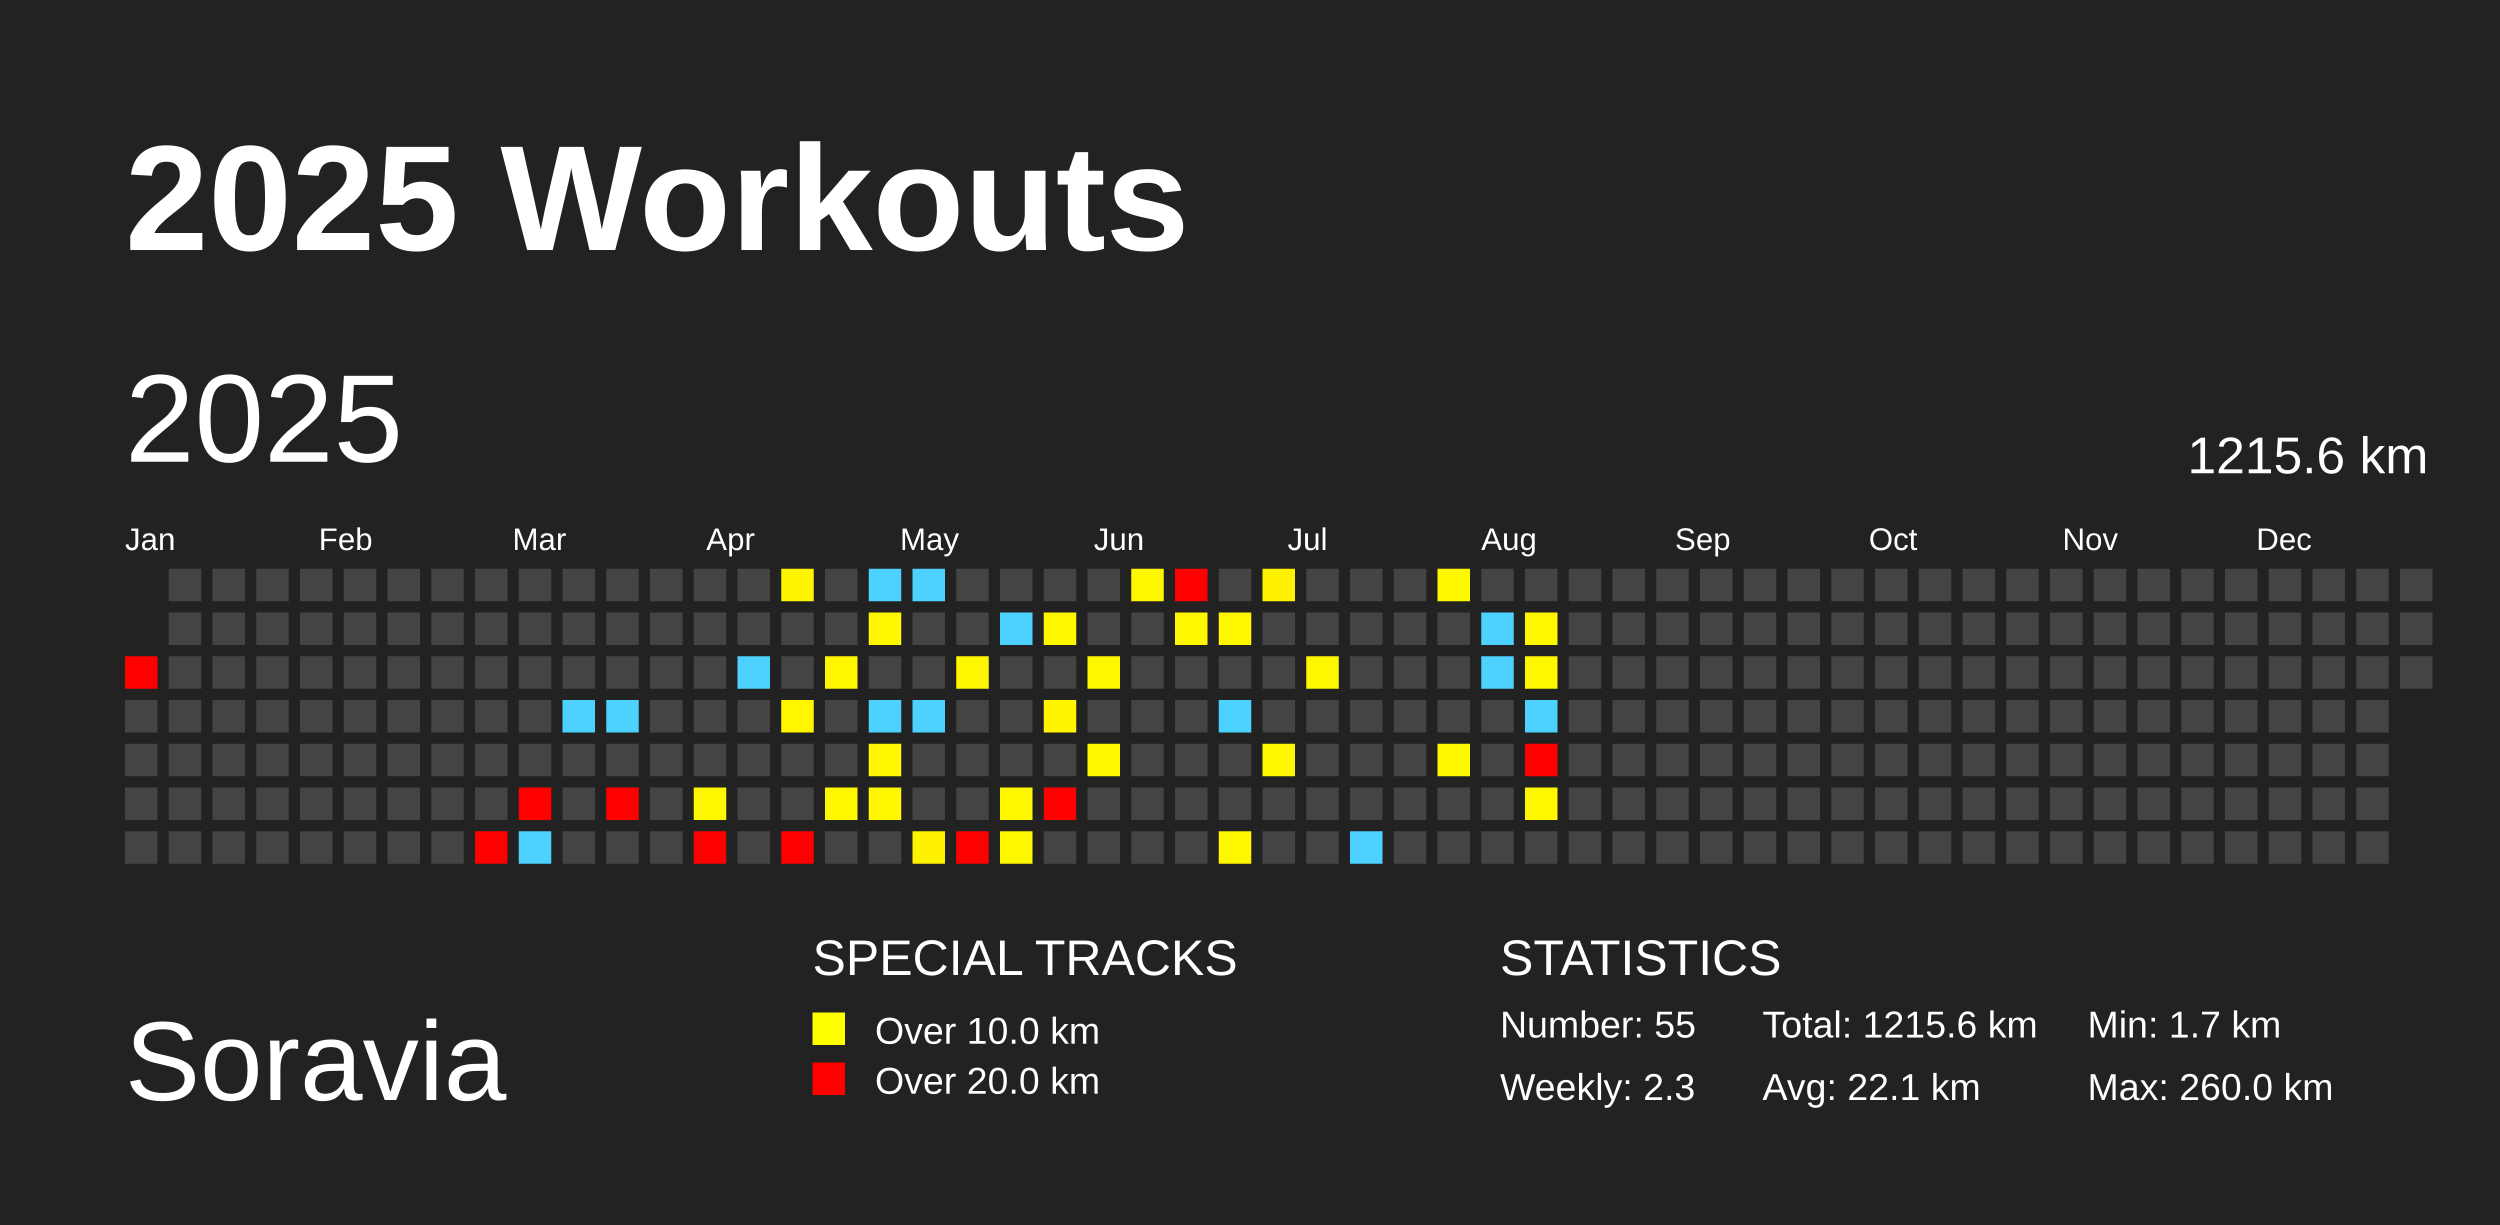
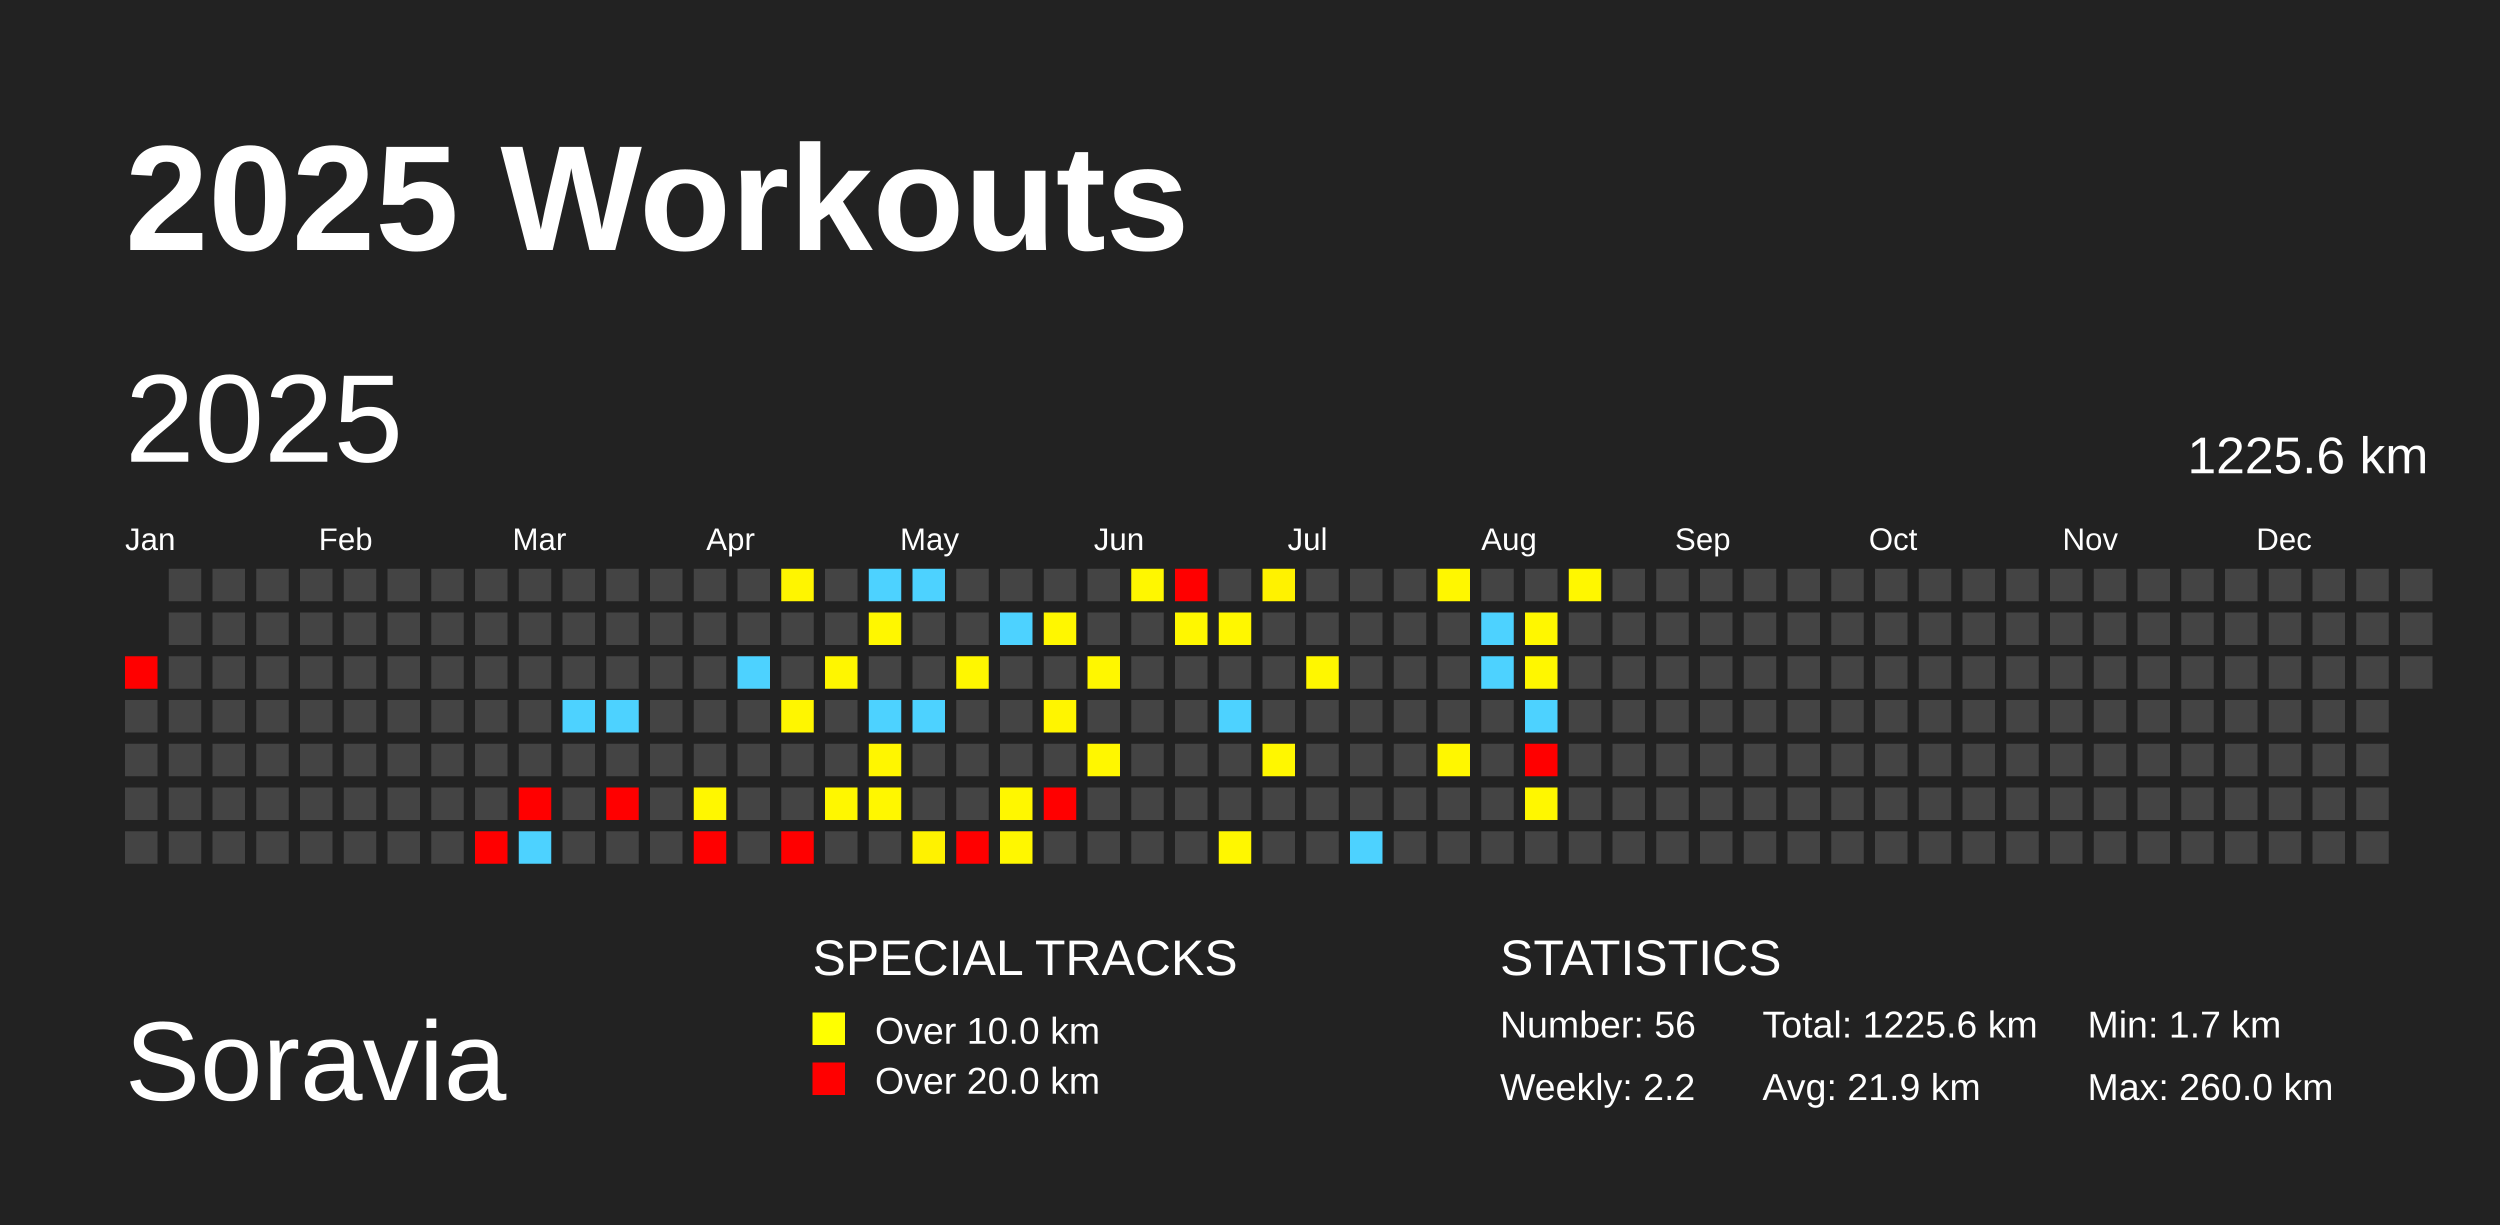
<svg xmlns="http://www.w3.org/2000/svg" baseProfile="full" height="98mm" version="1.1" viewBox="0,0,200,98" width="200mm">
  <defs />
  <rect fill="#222222" height="98" width="200" x="0" y="0" />
  <text fill="#FFFFFF" style="font-size:12px; font-family:Arial; font-weight:bold;" x="10" y="20">2025 Workouts</text>
  <text fill="#FFFFFF" style="font-size:9px; font-family:Arial" x="10" y="88">Soravia</text>
  <text fill="#FFFFFF" style="font-size:4px; font-family:Arial" x="65" y="78">SPECIAL TRACKS</text>
  <rect fill="yellow" height="2.6" width="2.6" x="65" y="81" />
  <text fill="#FFFFFF" style="font-size:3px; font-family:Arial" x="70" y="83.5">Over 10.0 km</text>
  <rect fill="red" height="2.6" width="2.6" x="65" y="85" />
  <text fill="#FFFFFF" style="font-size:3px; font-family:Arial" x="70" y="87.5">Over 20.0 km</text>
  <text fill="#FFFFFF" style="font-size:4px; font-family:Arial" x="120" y="78">STATISTICS</text>
-   <text fill="#FFFFFF" style="font-size:3px; font-family:Arial" x="120" y="83">Number: 55</text>
-   <text fill="#FFFFFF" style="font-size:3px; font-family:Arial" x="120" y="88">Weekly: 2.3</text>
-   <text fill="#FFFFFF" style="font-size:3px; font-family:Arial" x="141" y="83">Total: 1215.6 km</text>
-   <text fill="#FFFFFF" style="font-size:3px; font-family:Arial" x="141" y="88">Avg: 22.1 km</text>
+   <text fill="#FFFFFF" style="font-size:3px; font-family:Arial" x="120" y="83">Number: 56</text>
+   <text fill="#FFFFFF" style="font-size:3px; font-family:Arial" x="120" y="88">Weekly: 2.2</text>
+   <text fill="#FFFFFF" style="font-size:3px; font-family:Arial" x="141" y="83">Total: 1225.6 km</text>
+   <text fill="#FFFFFF" style="font-size:3px; font-family:Arial" x="141" y="88">Avg: 21.9 km</text>
  <text fill="#FFFFFF" style="font-size:3px; font-family:Arial" x="167" y="83">Min: 1.7 km</text>
  <text fill="#FFFFFF" style="font-size:3px; font-family:Arial" x="167" y="88">Max: 260.0 km</text>
  <text dominant-baseline="hanging" fill="#FFFFFF" style="font-size:10.0px; font-family:Arial;" x="10" y="30">2025</text>
-   <text dominant-baseline="hanging" fill="#FFFFFF" style="font-size:4.125px; font-family:Arial;" x="175" y="35">1215.6 km</text>
+   <text dominant-baseline="hanging" fill="#FFFFFF" style="font-size:4.125px; font-family:Arial;" x="175" y="35">1225.6 km</text>
  <text fill="#FFFFFF" style="font-size:2.5px; font-family:Arial" x="10.0" y="44">Jan</text>
  <text fill="#FFFFFF" style="font-size:2.5px; font-family:Arial" x="25.5" y="44">Feb</text>
  <text fill="#FFFFFF" style="font-size:2.5px; font-family:Arial" x="41.0" y="44">Mar</text>
  <text fill="#FFFFFF" style="font-size:2.5px; font-family:Arial" x="56.5" y="44">Apr</text>
  <text fill="#FFFFFF" style="font-size:2.5px; font-family:Arial" x="72.0" y="44">May</text>
  <text fill="#FFFFFF" style="font-size:2.5px; font-family:Arial" x="87.5" y="44">Jun</text>
  <text fill="#FFFFFF" style="font-size:2.5px; font-family:Arial" x="103.0" y="44">Jul</text>
  <text fill="#FFFFFF" style="font-size:2.5px; font-family:Arial" x="118.5" y="44">Aug</text>
  <text fill="#FFFFFF" style="font-size:2.5px; font-family:Arial" x="134.0" y="44">Sep</text>
  <text fill="#FFFFFF" style="font-size:2.5px; font-family:Arial" x="149.5" y="44">Oct</text>
  <text fill="#FFFFFF" style="font-size:2.5px; font-family:Arial" x="165.0" y="44">Nov</text>
  <text fill="#FFFFFF" style="font-size:2.5px; font-family:Arial" x="180.5" y="44">Dec</text>
  <rect fill="red" height="2.6" width="2.6" x="10.0" y="52.5" />
  <rect fill="#444444" height="2.6" width="2.6" x="10.0" y="56.0" />
  <rect fill="#444444" height="2.6" width="2.6" x="10.0" y="59.5" />
  <rect fill="#444444" height="2.6" width="2.6" x="10.0" y="63.0" />
  <rect fill="#444444" height="2.6" width="2.6" x="10.0" y="66.5" />
  <rect fill="#444444" height="2.6" width="2.6" x="13.5" y="45.5" />
  <rect fill="#444444" height="2.6" width="2.6" x="13.5" y="49.0" />
  <rect fill="#444444" height="2.6" width="2.6" x="13.5" y="52.5" />
  <rect fill="#444444" height="2.6" width="2.6" x="13.5" y="56.0" />
  <rect fill="#444444" height="2.6" width="2.6" x="13.5" y="59.5" />
  <rect fill="#444444" height="2.6" width="2.6" x="13.5" y="63.0" />
  <rect fill="#444444" height="2.6" width="2.6" x="13.5" y="66.5" />
  <rect fill="#444444" height="2.6" width="2.6" x="17.0" y="45.5" />
  <rect fill="#444444" height="2.6" width="2.6" x="17.0" y="49.0" />
  <rect fill="#444444" height="2.6" width="2.6" x="17.0" y="52.5" />
  <rect fill="#444444" height="2.6" width="2.6" x="17.0" y="56.0" />
  <rect fill="#444444" height="2.6" width="2.6" x="17.0" y="59.5" />
  <rect fill="#444444" height="2.6" width="2.6" x="17.0" y="63.0" />
  <rect fill="#444444" height="2.6" width="2.6" x="17.0" y="66.5" />
  <rect fill="#444444" height="2.6" width="2.6" x="20.5" y="45.5" />
  <rect fill="#444444" height="2.6" width="2.6" x="20.5" y="49.0" />
  <rect fill="#444444" height="2.6" width="2.6" x="20.5" y="52.5" />
  <rect fill="#444444" height="2.6" width="2.6" x="20.5" y="56.0" />
  <rect fill="#444444" height="2.6" width="2.6" x="20.5" y="59.5" />
  <rect fill="#444444" height="2.6" width="2.6" x="20.5" y="63.0" />
  <rect fill="#444444" height="2.6" width="2.6" x="20.5" y="66.5" />
  <rect fill="#444444" height="2.6" width="2.6" x="24.0" y="45.5" />
  <rect fill="#444444" height="2.6" width="2.6" x="24.0" y="49.0" />
  <rect fill="#444444" height="2.6" width="2.6" x="24.0" y="52.5" />
  <rect fill="#444444" height="2.6" width="2.6" x="24.0" y="56.0" />
  <rect fill="#444444" height="2.6" width="2.6" x="24.0" y="59.5" />
  <rect fill="#444444" height="2.6" width="2.6" x="24.0" y="63.0" />
  <rect fill="#444444" height="2.6" width="2.6" x="24.0" y="66.5" />
  <rect fill="#444444" height="2.6" width="2.6" x="27.5" y="45.5" />
  <rect fill="#444444" height="2.6" width="2.6" x="27.5" y="49.0" />
  <rect fill="#444444" height="2.6" width="2.6" x="27.5" y="52.5" />
  <rect fill="#444444" height="2.6" width="2.6" x="27.5" y="56.0" />
  <rect fill="#444444" height="2.6" width="2.6" x="27.5" y="59.5" />
  <rect fill="#444444" height="2.6" width="2.6" x="27.5" y="63.0" />
  <rect fill="#444444" height="2.6" width="2.6" x="27.5" y="66.5" />
  <rect fill="#444444" height="2.6" width="2.6" x="31.0" y="45.5" />
  <rect fill="#444444" height="2.6" width="2.6" x="31.0" y="49.0" />
  <rect fill="#444444" height="2.6" width="2.6" x="31.0" y="52.5" />
  <rect fill="#444444" height="2.6" width="2.6" x="31.0" y="56.0" />
  <rect fill="#444444" height="2.6" width="2.6" x="31.0" y="59.5" />
  <rect fill="#444444" height="2.6" width="2.6" x="31.0" y="63.0" />
  <rect fill="#444444" height="2.6" width="2.6" x="31.0" y="66.5" />
  <rect fill="#444444" height="2.6" width="2.6" x="34.5" y="45.5" />
  <rect fill="#444444" height="2.6" width="2.6" x="34.5" y="49.0" />
  <rect fill="#444444" height="2.6" width="2.6" x="34.5" y="52.5" />
  <rect fill="#444444" height="2.6" width="2.6" x="34.5" y="56.0" />
  <rect fill="#444444" height="2.6" width="2.6" x="34.5" y="59.5" />
  <rect fill="#444444" height="2.6" width="2.6" x="34.5" y="63.0" />
  <rect fill="#444444" height="2.6" width="2.6" x="34.5" y="66.5" />
  <rect fill="#444444" height="2.6" width="2.6" x="38.0" y="45.5" />
  <rect fill="#444444" height="2.6" width="2.6" x="38.0" y="49.0" />
  <rect fill="#444444" height="2.6" width="2.6" x="38.0" y="52.5" />
  <rect fill="#444444" height="2.6" width="2.6" x="38.0" y="56.0" />
  <rect fill="#444444" height="2.6" width="2.6" x="38.0" y="59.5" />
  <rect fill="#444444" height="2.6" width="2.6" x="38.0" y="63.0" />
  <rect fill="red" height="2.6" width="2.6" x="38.0" y="66.5" />
  <rect fill="#444444" height="2.6" width="2.6" x="41.5" y="45.5" />
  <rect fill="#444444" height="2.6" width="2.6" x="41.5" y="49.0" />
  <rect fill="#444444" height="2.6" width="2.6" x="41.5" y="52.5" />
  <rect fill="#444444" height="2.6" width="2.6" x="41.5" y="56.0" />
  <rect fill="#444444" height="2.6" width="2.6" x="41.5" y="59.5" />
  <rect fill="red" height="2.6" width="2.6" x="41.5" y="63.0" />
  <rect fill="#4dd2ff" height="2.6" width="2.6" x="41.5" y="66.5" />
  <rect fill="#444444" height="2.6" width="2.6" x="45.0" y="45.5" />
  <rect fill="#444444" height="2.6" width="2.6" x="45.0" y="49.0" />
  <rect fill="#444444" height="2.6" width="2.6" x="45.0" y="52.5" />
  <rect fill="#4dd2ff" height="2.6" width="2.6" x="45.0" y="56.0" />
  <rect fill="#444444" height="2.6" width="2.6" x="45.0" y="59.5" />
  <rect fill="#444444" height="2.6" width="2.6" x="45.0" y="63.0" />
  <rect fill="#444444" height="2.6" width="2.6" x="45.0" y="66.5" />
  <rect fill="#444444" height="2.6" width="2.6" x="48.5" y="45.5" />
  <rect fill="#444444" height="2.6" width="2.6" x="48.5" y="49.0" />
  <rect fill="#444444" height="2.6" width="2.6" x="48.5" y="52.5" />
  <rect fill="#4dd2ff" height="2.6" width="2.6" x="48.5" y="56.0" />
  <rect fill="#444444" height="2.6" width="2.6" x="48.5" y="59.5" />
  <rect fill="red" height="2.6" width="2.6" x="48.5" y="63.0" />
  <rect fill="#444444" height="2.6" width="2.6" x="48.5" y="66.5" />
  <rect fill="#444444" height="2.6" width="2.6" x="52.0" y="45.5" />
  <rect fill="#444444" height="2.6" width="2.6" x="52.0" y="49.0" />
  <rect fill="#444444" height="2.6" width="2.6" x="52.0" y="52.5" />
  <rect fill="#444444" height="2.6" width="2.6" x="52.0" y="56.0" />
  <rect fill="#444444" height="2.6" width="2.6" x="52.0" y="59.5" />
  <rect fill="#444444" height="2.6" width="2.6" x="52.0" y="63.0" />
  <rect fill="#444444" height="2.6" width="2.6" x="52.0" y="66.5" />
  <rect fill="#444444" height="2.6" width="2.6" x="55.5" y="45.5" />
  <rect fill="#444444" height="2.6" width="2.6" x="55.5" y="49.0" />
  <rect fill="#444444" height="2.6" width="2.6" x="55.5" y="52.5" />
  <rect fill="#444444" height="2.6" width="2.6" x="55.5" y="56.0" />
  <rect fill="#444444" height="2.6" width="2.6" x="55.5" y="59.5" />
  <rect fill="#fff700" height="2.6" width="2.6" x="55.5" y="63.0" />
  <rect fill="red" height="2.6" width="2.6" x="55.5" y="66.5" />
  <rect fill="#444444" height="2.6" width="2.6" x="59.0" y="45.5" />
  <rect fill="#444444" height="2.6" width="2.6" x="59.0" y="49.0" />
  <rect fill="#4dd2ff" height="2.6" width="2.6" x="59.0" y="52.5" />
  <rect fill="#444444" height="2.6" width="2.6" x="59.0" y="56.0" />
  <rect fill="#444444" height="2.6" width="2.6" x="59.0" y="59.5" />
  <rect fill="#444444" height="2.6" width="2.6" x="59.0" y="63.0" />
  <rect fill="#444444" height="2.6" width="2.6" x="59.0" y="66.5" />
  <rect fill="#fff500" height="2.6" width="2.6" x="62.5" y="45.5" />
  <rect fill="#444444" height="2.6" width="2.6" x="62.5" y="49.0" />
  <rect fill="#444444" height="2.6" width="2.6" x="62.5" y="52.5" />
  <rect fill="#fff600" height="2.6" width="2.6" x="62.5" y="56.0" />
  <rect fill="#444444" height="2.6" width="2.6" x="62.5" y="59.5" />
  <rect fill="#444444" height="2.6" width="2.6" x="62.5" y="63.0" />
  <rect fill="red" height="2.6" width="2.6" x="62.5" y="66.5" />
  <rect fill="#444444" height="2.6" width="2.6" x="66.0" y="45.5" />
  <rect fill="#444444" height="2.6" width="2.6" x="66.0" y="49.0" />
  <rect fill="#fff600" height="2.6" width="2.6" x="66.0" y="52.5" />
  <rect fill="#444444" height="2.6" width="2.6" x="66.0" y="56.0" />
  <rect fill="#444444" height="2.6" width="2.6" x="66.0" y="59.5" />
  <rect fill="#fff700" height="2.6" width="2.6" x="66.0" y="63.0" />
  <rect fill="#444444" height="2.6" width="2.6" x="66.0" y="66.5" />
  <rect fill="#4dd2ff" height="2.6" width="2.6" x="69.5" y="45.5" />
  <rect fill="#fff700" height="2.6" width="2.6" x="69.5" y="49.0" />
  <rect fill="#444444" height="2.6" width="2.6" x="69.5" y="52.5" />
  <rect fill="#4dd2ff" height="2.6" width="2.6" x="69.5" y="56.0" />
  <rect fill="#fff600" height="2.6" width="2.6" x="69.5" y="59.5" />
  <rect fill="#fff700" height="2.6" width="2.6" x="69.5" y="63.0" />
  <rect fill="#444444" height="2.6" width="2.6" x="69.5" y="66.5" />
  <rect fill="#4dd2ff" height="2.6" width="2.6" x="73.0" y="45.5" />
  <rect fill="#444444" height="2.6" width="2.6" x="73.0" y="49.0" />
  <rect fill="#444444" height="2.6" width="2.6" x="73.0" y="52.5" />
  <rect fill="#4dd2ff" height="2.6" width="2.6" x="73.0" y="56.0" />
  <rect fill="#444444" height="2.6" width="2.6" x="73.0" y="59.5" />
  <rect fill="#444444" height="2.6" width="2.6" x="73.0" y="63.0" />
  <rect fill="#fff200" height="2.6" width="2.6" x="73.0" y="66.5" />
  <rect fill="#444444" height="2.6" width="2.6" x="76.5" y="45.5" />
  <rect fill="#444444" height="2.6" width="2.6" x="76.5" y="49.0" />
  <rect fill="#fff700" height="2.6" width="2.6" x="76.5" y="52.5" />
  <rect fill="#444444" height="2.6" width="2.6" x="76.5" y="56.0" />
  <rect fill="#444444" height="2.6" width="2.6" x="76.5" y="59.5" />
  <rect fill="#444444" height="2.6" width="2.6" x="76.5" y="63.0" />
  <rect fill="red" height="2.6" width="2.6" x="76.5" y="66.5" />
  <rect fill="#444444" height="2.6" width="2.6" x="80.0" y="45.5" />
  <rect fill="#4dd2ff" height="2.6" width="2.6" x="80.0" y="49.0" />
  <rect fill="#444444" height="2.6" width="2.6" x="80.0" y="52.5" />
  <rect fill="#444444" height="2.6" width="2.6" x="80.0" y="56.0" />
  <rect fill="#444444" height="2.6" width="2.6" x="80.0" y="59.5" />
  <rect fill="#fff700" height="2.6" width="2.6" x="80.0" y="63.0" />
  <rect fill="#fff700" height="2.6" width="2.6" x="80.0" y="66.5" />
  <rect fill="#444444" height="2.6" width="2.6" x="83.5" y="45.5" />
  <rect fill="#fff700" height="2.6" width="2.6" x="83.5" y="49.0" />
  <rect fill="#444444" height="2.6" width="2.6" x="83.5" y="52.5" />
  <rect fill="#fff500" height="2.6" width="2.6" x="83.5" y="56.0" />
  <rect fill="#444444" height="2.6" width="2.6" x="83.5" y="59.5" />
  <rect fill="red" height="2.6" width="2.6" x="83.5" y="63.0" />
  <rect fill="#444444" height="2.6" width="2.6" x="83.5" y="66.5" />
  <rect fill="#444444" height="2.6" width="2.6" x="87.0" y="45.5" />
  <rect fill="#444444" height="2.6" width="2.6" x="87.0" y="49.0" />
  <rect fill="#fff700" height="2.6" width="2.6" x="87.0" y="52.5" />
  <rect fill="#444444" height="2.6" width="2.6" x="87.0" y="56.0" />
  <rect fill="#fff700" height="2.6" width="2.6" x="87.0" y="59.5" />
  <rect fill="#444444" height="2.6" width="2.6" x="87.0" y="63.0" />
  <rect fill="#444444" height="2.6" width="2.6" x="87.0" y="66.5" />
  <rect fill="#fff700" height="2.6" width="2.6" x="90.5" y="45.5" />
  <rect fill="#444444" height="2.6" width="2.6" x="90.5" y="49.0" />
  <rect fill="#444444" height="2.6" width="2.6" x="90.5" y="52.5" />
  <rect fill="#444444" height="2.6" width="2.6" x="90.5" y="56.0" />
  <rect fill="#444444" height="2.6" width="2.6" x="90.5" y="59.5" />
  <rect fill="#444444" height="2.6" width="2.6" x="90.5" y="63.0" />
  <rect fill="#444444" height="2.6" width="2.6" x="90.5" y="66.5" />
  <rect fill="red" height="2.6" width="2.6" x="94.0" y="45.5" />
  <rect fill="#fff700" height="2.6" width="2.6" x="94.0" y="49.0" />
  <rect fill="#444444" height="2.6" width="2.6" x="94.0" y="52.5" />
  <rect fill="#444444" height="2.6" width="2.6" x="94.0" y="56.0" />
  <rect fill="#444444" height="2.6" width="2.6" x="94.0" y="59.5" />
  <rect fill="#444444" height="2.6" width="2.6" x="94.0" y="63.0" />
  <rect fill="#444444" height="2.6" width="2.6" x="94.0" y="66.5" />
  <rect fill="#444444" height="2.6" width="2.6" x="97.5" y="45.5" />
  <rect fill="#fff700" height="2.6" width="2.6" x="97.5" y="49.0" />
  <rect fill="#444444" height="2.6" width="2.6" x="97.5" y="52.5" />
  <rect fill="#4dd2ff" height="2.6" width="2.6" x="97.5" y="56.0" />
  <rect fill="#444444" height="2.6" width="2.6" x="97.5" y="59.5" />
  <rect fill="#444444" height="2.6" width="2.6" x="97.5" y="63.0" />
  <rect fill="#fff700" height="2.6" width="2.6" x="97.5" y="66.5" />
  <rect fill="#fff200" height="2.6" width="2.6" x="101.0" y="45.5" />
  <rect fill="#444444" height="2.6" width="2.6" x="101.0" y="49.0" />
  <rect fill="#444444" height="2.6" width="2.6" x="101.0" y="52.5" />
  <rect fill="#444444" height="2.6" width="2.6" x="101.0" y="56.0" />
  <rect fill="#fff700" height="2.6" width="2.6" x="101.0" y="59.5" />
  <rect fill="#444444" height="2.6" width="2.6" x="101.0" y="63.0" />
  <rect fill="#444444" height="2.6" width="2.6" x="101.0" y="66.5" />
  <rect fill="#444444" height="2.6" width="2.6" x="104.5" y="45.5" />
  <rect fill="#444444" height="2.6" width="2.6" x="104.5" y="49.0" />
  <rect fill="#fff700" height="2.6" width="2.6" x="104.5" y="52.5" />
  <rect fill="#444444" height="2.6" width="2.6" x="104.5" y="56.0" />
  <rect fill="#444444" height="2.6" width="2.6" x="104.5" y="59.5" />
  <rect fill="#444444" height="2.6" width="2.6" x="104.5" y="63.0" />
  <rect fill="#444444" height="2.6" width="2.6" x="104.5" y="66.5" />
  <rect fill="#444444" height="2.6" width="2.6" x="108.0" y="45.5" />
  <rect fill="#444444" height="2.6" width="2.6" x="108.0" y="49.0" />
  <rect fill="#444444" height="2.6" width="2.6" x="108.0" y="52.5" />
  <rect fill="#444444" height="2.6" width="2.6" x="108.0" y="56.0" />
  <rect fill="#444444" height="2.6" width="2.6" x="108.0" y="59.5" />
  <rect fill="#444444" height="2.6" width="2.6" x="108.0" y="63.0" />
  <rect fill="#4dd2ff" height="2.6" width="2.6" x="108.0" y="66.5" />
  <rect fill="#444444" height="2.6" width="2.6" x="111.5" y="45.5" />
  <rect fill="#444444" height="2.6" width="2.6" x="111.5" y="49.0" />
  <rect fill="#444444" height="2.6" width="2.6" x="111.5" y="52.5" />
  <rect fill="#444444" height="2.6" width="2.6" x="111.5" y="56.0" />
  <rect fill="#444444" height="2.6" width="2.6" x="111.5" y="59.5" />
  <rect fill="#444444" height="2.6" width="2.6" x="111.5" y="63.0" />
  <rect fill="#444444" height="2.6" width="2.6" x="111.5" y="66.5" />
  <rect fill="#fff700" height="2.6" width="2.6" x="115.0" y="45.5" />
  <rect fill="#444444" height="2.6" width="2.6" x="115.0" y="49.0" />
  <rect fill="#444444" height="2.6" width="2.6" x="115.0" y="52.5" />
  <rect fill="#444444" height="2.6" width="2.6" x="115.0" y="56.0" />
  <rect fill="#fff700" height="2.6" width="2.6" x="115.0" y="59.5" />
  <rect fill="#444444" height="2.6" width="2.6" x="115.0" y="63.0" />
  <rect fill="#444444" height="2.6" width="2.6" x="115.0" y="66.5" />
  <rect fill="#444444" height="2.6" width="2.6" x="118.5" y="45.5" />
  <rect fill="#4dd2ff" height="2.6" width="2.6" x="118.5" y="49.0" />
  <rect fill="#4dd2ff" height="2.6" width="2.6" x="118.5" y="52.5" />
  <rect fill="#444444" height="2.6" width="2.6" x="118.5" y="56.0" />
  <rect fill="#444444" height="2.6" width="2.6" x="118.5" y="59.5" />
  <rect fill="#444444" height="2.6" width="2.6" x="118.5" y="63.0" />
  <rect fill="#444444" height="2.6" width="2.6" x="118.5" y="66.5" />
  <rect fill="#444444" height="2.6" width="2.6" x="122.0" y="45.5" />
  <rect fill="#fff700" height="2.6" width="2.6" x="122.0" y="49.0" />
  <rect fill="#fff700" height="2.6" width="2.6" x="122.0" y="52.5" />
  <rect fill="#4dd2ff" height="2.6" width="2.6" x="122.0" y="56.0" />
  <rect fill="red" height="2.6" width="2.6" x="122.0" y="59.5" />
  <rect fill="#fff700" height="2.6" width="2.6" x="122.0" y="63.0" />
  <rect fill="#444444" height="2.6" width="2.6" x="122.0" y="66.5" />
-   <rect fill="#444444" height="2.6" width="2.6" x="125.5" y="45.5" />
+   <rect fill="#fff700" height="2.6" width="2.6" x="125.5" y="45.5" />
  <rect fill="#444444" height="2.6" width="2.6" x="125.5" y="49.0" />
  <rect fill="#444444" height="2.6" width="2.6" x="125.5" y="52.5" />
  <rect fill="#444444" height="2.6" width="2.6" x="125.5" y="56.0" />
  <rect fill="#444444" height="2.6" width="2.6" x="125.5" y="59.5" />
  <rect fill="#444444" height="2.6" width="2.6" x="125.5" y="63.0" />
  <rect fill="#444444" height="2.6" width="2.6" x="125.5" y="66.5" />
  <rect fill="#444444" height="2.6" width="2.6" x="129.0" y="45.5" />
  <rect fill="#444444" height="2.6" width="2.6" x="129.0" y="49.0" />
  <rect fill="#444444" height="2.6" width="2.6" x="129.0" y="52.5" />
  <rect fill="#444444" height="2.6" width="2.6" x="129.0" y="56.0" />
  <rect fill="#444444" height="2.6" width="2.6" x="129.0" y="59.5" />
  <rect fill="#444444" height="2.6" width="2.6" x="129.0" y="63.0" />
  <rect fill="#444444" height="2.6" width="2.6" x="129.0" y="66.5" />
  <rect fill="#444444" height="2.6" width="2.6" x="132.5" y="45.5" />
  <rect fill="#444444" height="2.6" width="2.6" x="132.5" y="49.0" />
  <rect fill="#444444" height="2.6" width="2.6" x="132.5" y="52.5" />
  <rect fill="#444444" height="2.6" width="2.6" x="132.5" y="56.0" />
  <rect fill="#444444" height="2.6" width="2.6" x="132.5" y="59.5" />
  <rect fill="#444444" height="2.6" width="2.6" x="132.5" y="63.0" />
  <rect fill="#444444" height="2.6" width="2.6" x="132.5" y="66.5" />
  <rect fill="#444444" height="2.6" width="2.6" x="136.0" y="45.5" />
  <rect fill="#444444" height="2.6" width="2.6" x="136.0" y="49.0" />
  <rect fill="#444444" height="2.6" width="2.6" x="136.0" y="52.5" />
  <rect fill="#444444" height="2.6" width="2.6" x="136.0" y="56.0" />
  <rect fill="#444444" height="2.6" width="2.6" x="136.0" y="59.5" />
  <rect fill="#444444" height="2.6" width="2.6" x="136.0" y="63.0" />
  <rect fill="#444444" height="2.6" width="2.6" x="136.0" y="66.5" />
  <rect fill="#444444" height="2.6" width="2.6" x="139.5" y="45.5" />
  <rect fill="#444444" height="2.6" width="2.6" x="139.5" y="49.0" />
  <rect fill="#444444" height="2.6" width="2.6" x="139.5" y="52.5" />
  <rect fill="#444444" height="2.6" width="2.6" x="139.5" y="56.0" />
  <rect fill="#444444" height="2.6" width="2.6" x="139.5" y="59.5" />
  <rect fill="#444444" height="2.6" width="2.6" x="139.5" y="63.0" />
  <rect fill="#444444" height="2.6" width="2.6" x="139.5" y="66.5" />
  <rect fill="#444444" height="2.6" width="2.6" x="143.0" y="45.5" />
  <rect fill="#444444" height="2.6" width="2.6" x="143.0" y="49.0" />
  <rect fill="#444444" height="2.6" width="2.6" x="143.0" y="52.5" />
  <rect fill="#444444" height="2.6" width="2.6" x="143.0" y="56.0" />
  <rect fill="#444444" height="2.6" width="2.6" x="143.0" y="59.5" />
  <rect fill="#444444" height="2.6" width="2.6" x="143.0" y="63.0" />
  <rect fill="#444444" height="2.6" width="2.6" x="143.0" y="66.5" />
  <rect fill="#444444" height="2.6" width="2.6" x="146.5" y="45.5" />
  <rect fill="#444444" height="2.6" width="2.6" x="146.5" y="49.0" />
  <rect fill="#444444" height="2.6" width="2.6" x="146.5" y="52.5" />
  <rect fill="#444444" height="2.6" width="2.6" x="146.5" y="56.0" />
  <rect fill="#444444" height="2.6" width="2.6" x="146.5" y="59.5" />
  <rect fill="#444444" height="2.6" width="2.6" x="146.5" y="63.0" />
  <rect fill="#444444" height="2.6" width="2.6" x="146.5" y="66.5" />
  <rect fill="#444444" height="2.6" width="2.6" x="150.0" y="45.5" />
  <rect fill="#444444" height="2.6" width="2.6" x="150.0" y="49.0" />
  <rect fill="#444444" height="2.6" width="2.6" x="150.0" y="52.5" />
  <rect fill="#444444" height="2.6" width="2.6" x="150.0" y="56.0" />
  <rect fill="#444444" height="2.6" width="2.6" x="150.0" y="59.5" />
  <rect fill="#444444" height="2.6" width="2.6" x="150.0" y="63.0" />
  <rect fill="#444444" height="2.6" width="2.6" x="150.0" y="66.5" />
  <rect fill="#444444" height="2.6" width="2.6" x="153.5" y="45.5" />
  <rect fill="#444444" height="2.6" width="2.6" x="153.5" y="49.0" />
  <rect fill="#444444" height="2.6" width="2.6" x="153.5" y="52.5" />
  <rect fill="#444444" height="2.6" width="2.6" x="153.5" y="56.0" />
  <rect fill="#444444" height="2.6" width="2.6" x="153.5" y="59.5" />
  <rect fill="#444444" height="2.6" width="2.6" x="153.5" y="63.0" />
  <rect fill="#444444" height="2.6" width="2.6" x="153.5" y="66.5" />
  <rect fill="#444444" height="2.6" width="2.6" x="157.0" y="45.5" />
  <rect fill="#444444" height="2.6" width="2.6" x="157.0" y="49.0" />
  <rect fill="#444444" height="2.6" width="2.6" x="157.0" y="52.5" />
  <rect fill="#444444" height="2.6" width="2.6" x="157.0" y="56.0" />
  <rect fill="#444444" height="2.6" width="2.6" x="157.0" y="59.5" />
  <rect fill="#444444" height="2.6" width="2.6" x="157.0" y="63.0" />
  <rect fill="#444444" height="2.6" width="2.6" x="157.0" y="66.5" />
  <rect fill="#444444" height="2.6" width="2.6" x="160.5" y="45.5" />
  <rect fill="#444444" height="2.6" width="2.6" x="160.5" y="49.0" />
  <rect fill="#444444" height="2.6" width="2.6" x="160.5" y="52.5" />
  <rect fill="#444444" height="2.6" width="2.6" x="160.5" y="56.0" />
  <rect fill="#444444" height="2.6" width="2.6" x="160.5" y="59.5" />
  <rect fill="#444444" height="2.6" width="2.6" x="160.5" y="63.0" />
  <rect fill="#444444" height="2.6" width="2.6" x="160.5" y="66.5" />
  <rect fill="#444444" height="2.6" width="2.6" x="164.0" y="45.5" />
  <rect fill="#444444" height="2.6" width="2.6" x="164.0" y="49.0" />
  <rect fill="#444444" height="2.6" width="2.6" x="164.0" y="52.5" />
  <rect fill="#444444" height="2.6" width="2.6" x="164.0" y="56.0" />
  <rect fill="#444444" height="2.6" width="2.6" x="164.0" y="59.5" />
  <rect fill="#444444" height="2.6" width="2.6" x="164.0" y="63.0" />
  <rect fill="#444444" height="2.6" width="2.6" x="164.0" y="66.5" />
  <rect fill="#444444" height="2.6" width="2.6" x="167.5" y="45.5" />
  <rect fill="#444444" height="2.6" width="2.6" x="167.5" y="49.0" />
  <rect fill="#444444" height="2.6" width="2.6" x="167.5" y="52.5" />
  <rect fill="#444444" height="2.6" width="2.6" x="167.5" y="56.0" />
  <rect fill="#444444" height="2.6" width="2.6" x="167.5" y="59.5" />
  <rect fill="#444444" height="2.6" width="2.6" x="167.5" y="63.0" />
  <rect fill="#444444" height="2.6" width="2.6" x="167.5" y="66.5" />
  <rect fill="#444444" height="2.6" width="2.6" x="171.0" y="45.5" />
  <rect fill="#444444" height="2.6" width="2.6" x="171.0" y="49.0" />
  <rect fill="#444444" height="2.6" width="2.6" x="171.0" y="52.5" />
  <rect fill="#444444" height="2.6" width="2.6" x="171.0" y="56.0" />
  <rect fill="#444444" height="2.6" width="2.6" x="171.0" y="59.5" />
  <rect fill="#444444" height="2.6" width="2.6" x="171.0" y="63.0" />
  <rect fill="#444444" height="2.6" width="2.6" x="171.0" y="66.5" />
  <rect fill="#444444" height="2.6" width="2.6" x="174.5" y="45.5" />
  <rect fill="#444444" height="2.6" width="2.6" x="174.5" y="49.0" />
  <rect fill="#444444" height="2.6" width="2.6" x="174.5" y="52.5" />
  <rect fill="#444444" height="2.6" width="2.6" x="174.5" y="56.0" />
  <rect fill="#444444" height="2.6" width="2.6" x="174.5" y="59.5" />
  <rect fill="#444444" height="2.6" width="2.6" x="174.5" y="63.0" />
  <rect fill="#444444" height="2.6" width="2.6" x="174.5" y="66.5" />
  <rect fill="#444444" height="2.6" width="2.6" x="178.0" y="45.5" />
  <rect fill="#444444" height="2.6" width="2.6" x="178.0" y="49.0" />
  <rect fill="#444444" height="2.6" width="2.6" x="178.0" y="52.5" />
  <rect fill="#444444" height="2.6" width="2.6" x="178.0" y="56.0" />
  <rect fill="#444444" height="2.6" width="2.6" x="178.0" y="59.5" />
  <rect fill="#444444" height="2.6" width="2.6" x="178.0" y="63.0" />
  <rect fill="#444444" height="2.6" width="2.6" x="178.0" y="66.5" />
  <rect fill="#444444" height="2.6" width="2.6" x="181.5" y="45.5" />
  <rect fill="#444444" height="2.6" width="2.6" x="181.5" y="49.0" />
  <rect fill="#444444" height="2.6" width="2.6" x="181.5" y="52.5" />
  <rect fill="#444444" height="2.6" width="2.6" x="181.5" y="56.0" />
  <rect fill="#444444" height="2.6" width="2.6" x="181.5" y="59.5" />
  <rect fill="#444444" height="2.6" width="2.6" x="181.5" y="63.0" />
  <rect fill="#444444" height="2.6" width="2.6" x="181.5" y="66.5" />
  <rect fill="#444444" height="2.6" width="2.6" x="185.0" y="45.5" />
  <rect fill="#444444" height="2.6" width="2.6" x="185.0" y="49.0" />
  <rect fill="#444444" height="2.6" width="2.6" x="185.0" y="52.5" />
  <rect fill="#444444" height="2.6" width="2.6" x="185.0" y="56.0" />
  <rect fill="#444444" height="2.6" width="2.6" x="185.0" y="59.5" />
  <rect fill="#444444" height="2.6" width="2.6" x="185.0" y="63.0" />
  <rect fill="#444444" height="2.6" width="2.6" x="185.0" y="66.5" />
  <rect fill="#444444" height="2.6" width="2.6" x="188.5" y="45.5" />
  <rect fill="#444444" height="2.6" width="2.6" x="188.5" y="49.0" />
  <rect fill="#444444" height="2.6" width="2.6" x="188.5" y="52.5" />
  <rect fill="#444444" height="2.6" width="2.6" x="188.5" y="56.0" />
  <rect fill="#444444" height="2.6" width="2.6" x="188.5" y="59.5" />
  <rect fill="#444444" height="2.6" width="2.6" x="188.5" y="63.0" />
  <rect fill="#444444" height="2.6" width="2.6" x="188.5" y="66.5" />
  <rect fill="#444444" height="2.6" width="2.6" x="192.0" y="45.5" />
  <rect fill="#444444" height="2.6" width="2.6" x="192.0" y="49.0" />
  <rect fill="#444444" height="2.6" width="2.6" x="192.0" y="52.5" />
</svg>
